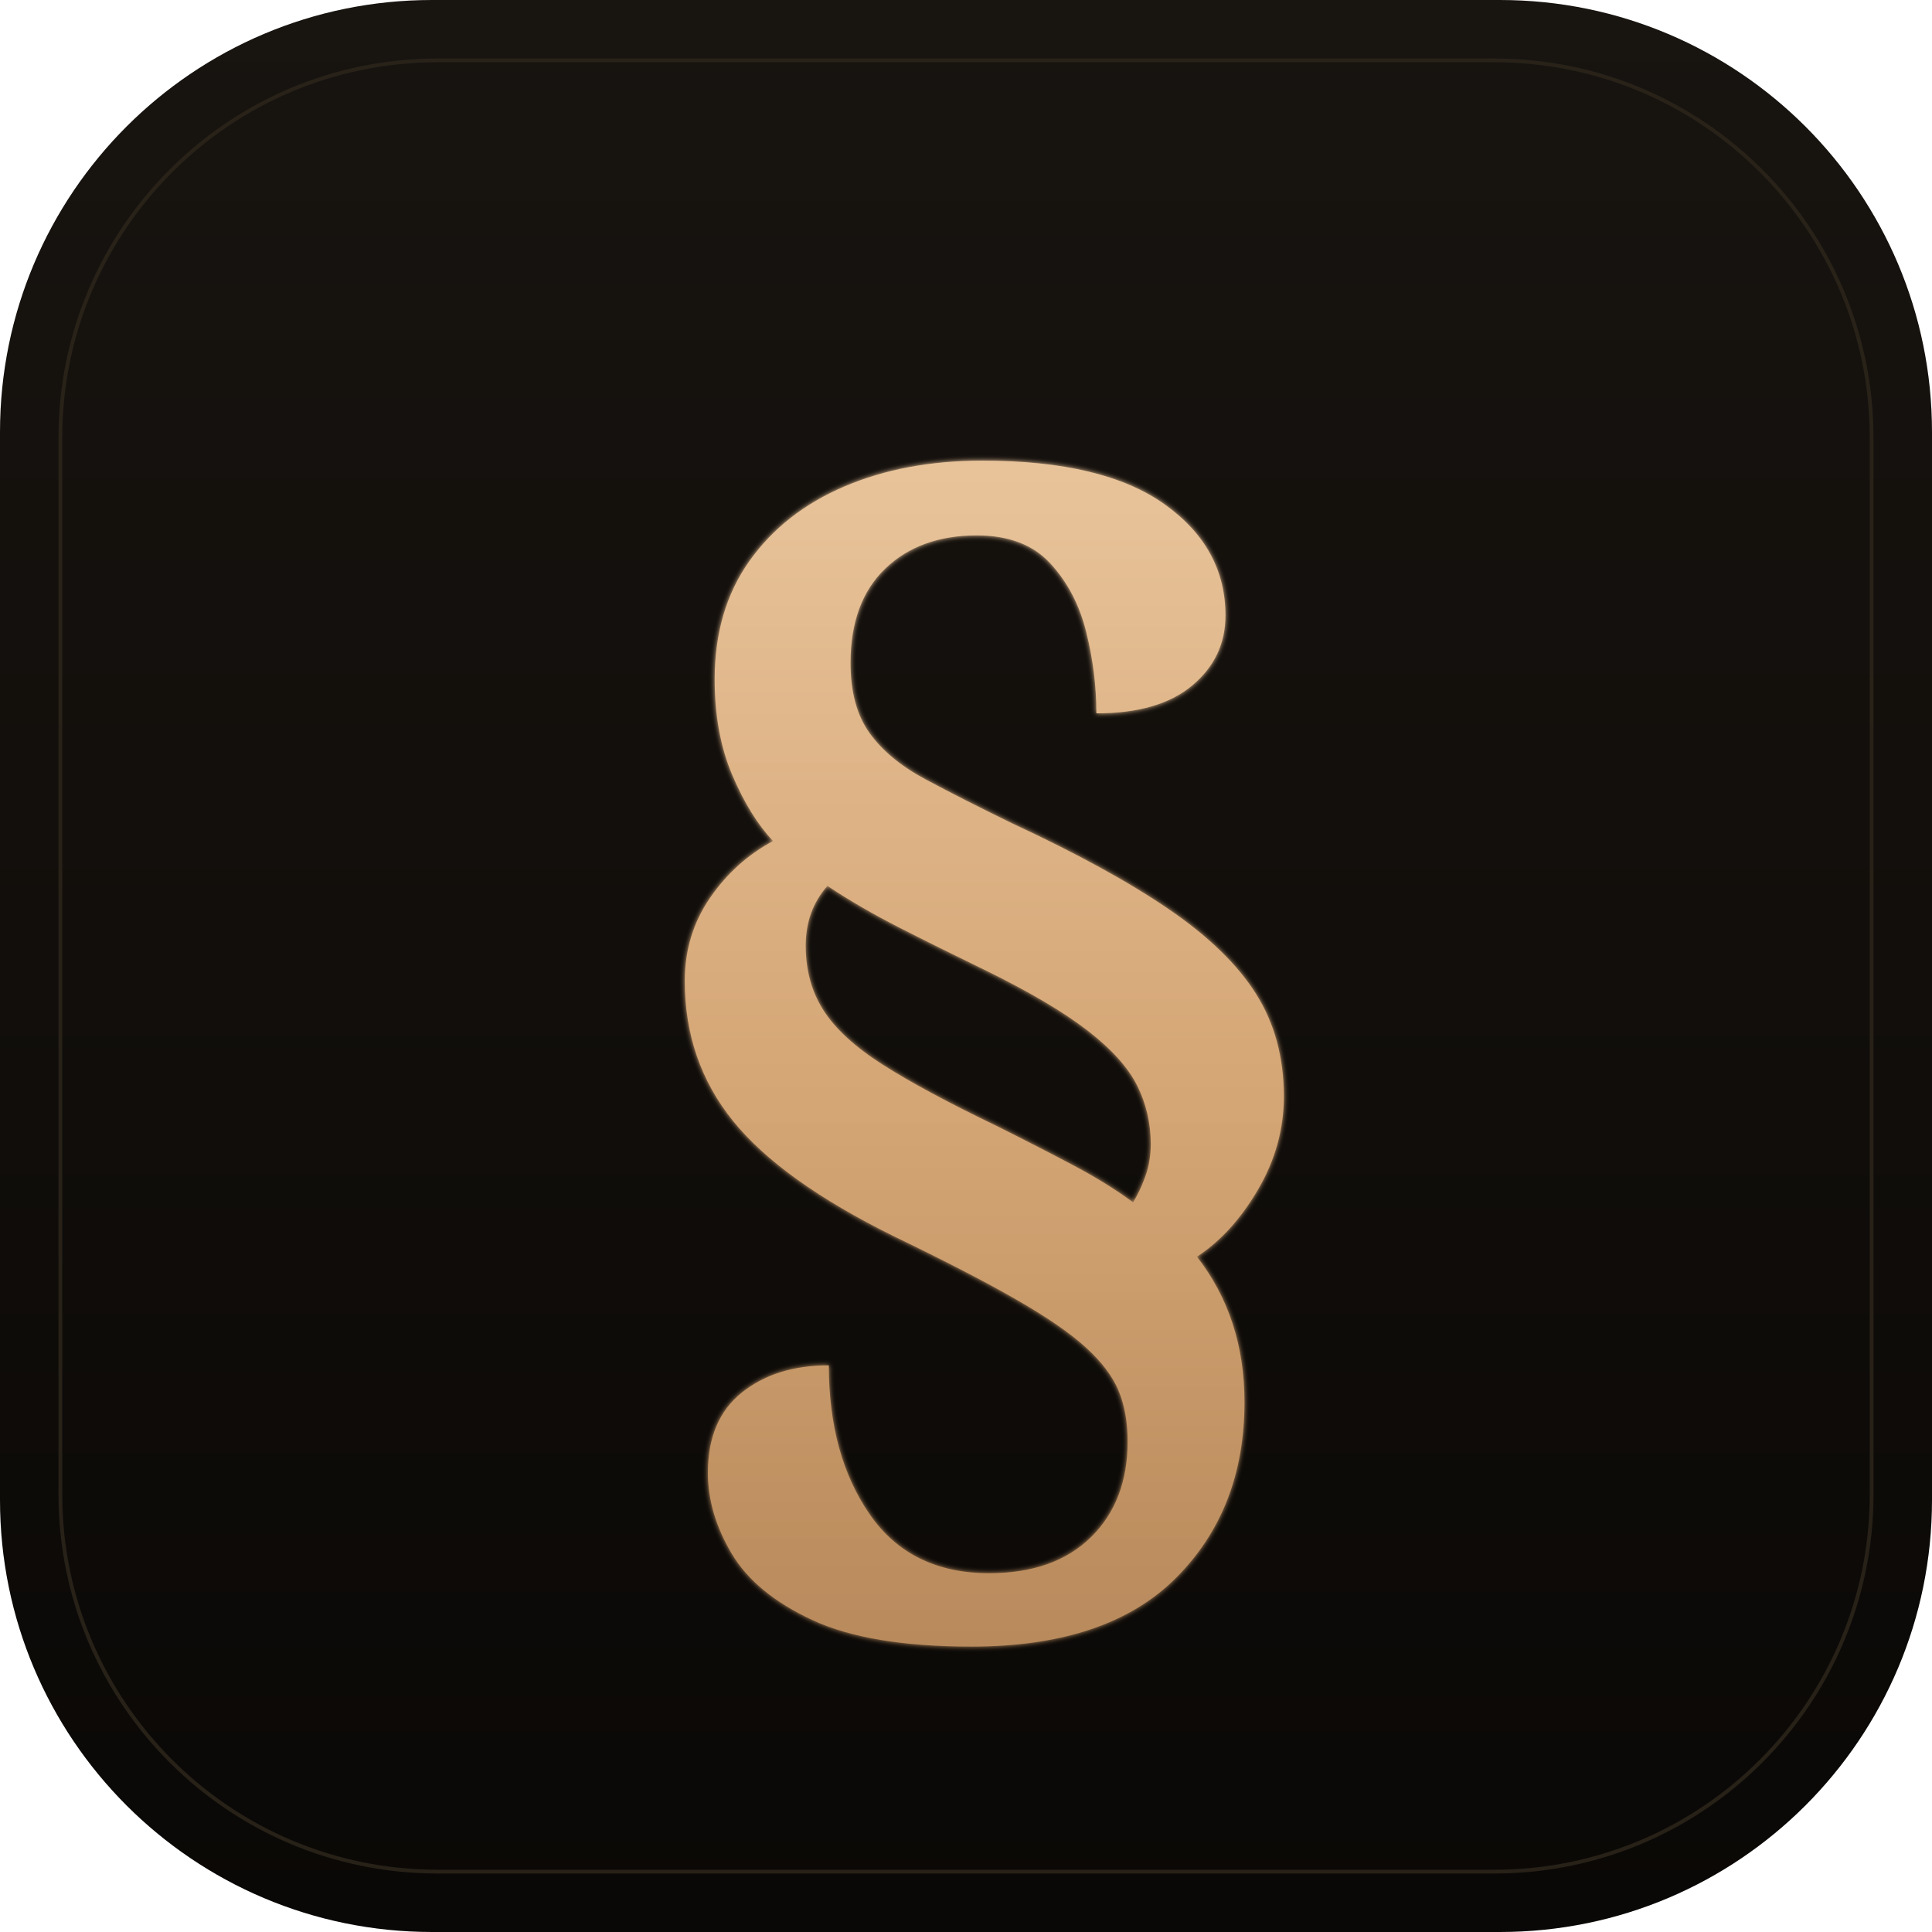
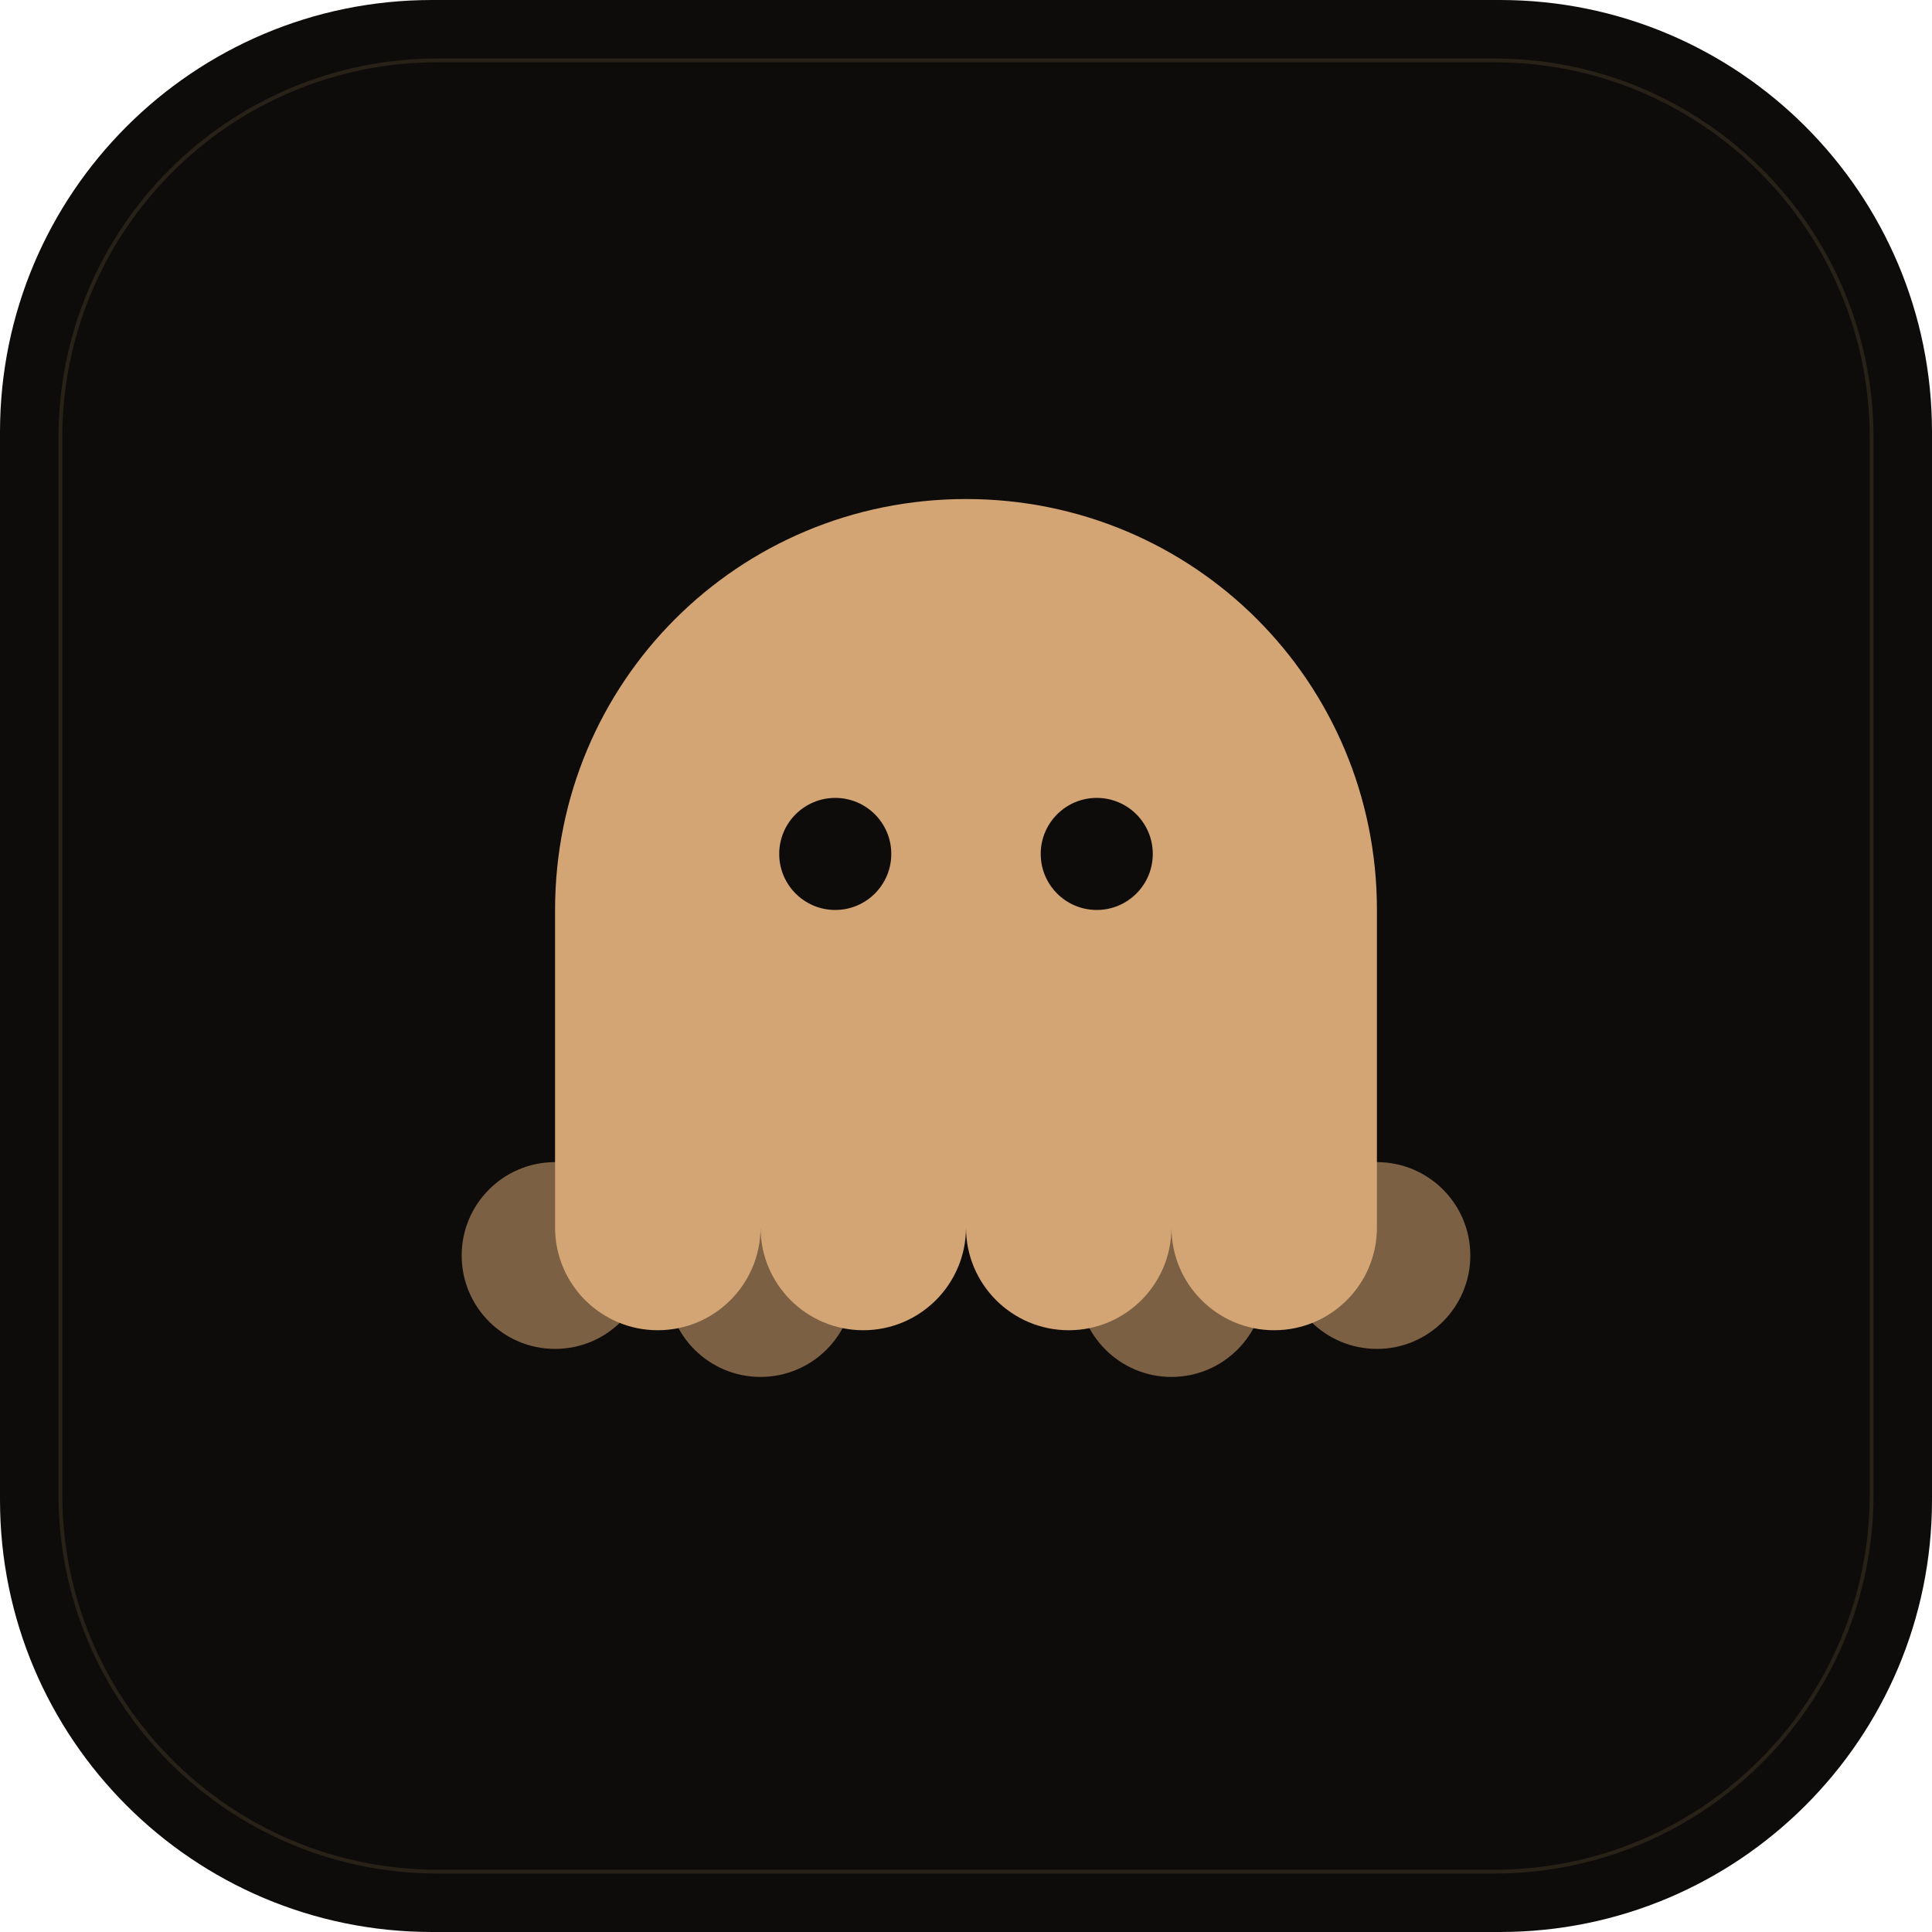
<svg xmlns="http://www.w3.org/2000/svg" width="1024" height="1024" viewBox="0 0 1024 1024">
-   <defs>
-     <linearGradient id="brassgrad" x1="0" y1="0" x2="0" y2="1">
-       <stop offset="0%" stop-color="#e8c39a" />
-       <stop offset="55%" stop-color="#d4a574" />
-       <stop offset="100%" stop-color="#b88a5c" />
-     </linearGradient>
-     <linearGradient id="onyxgrad" x1="0" y1="0" x2="0" y2="1">
-       <stop offset="0%" stop-color="#181410" />
-       <stop offset="100%" stop-color="#0a0806" />
-     </linearGradient>
-     <filter id="emboss" x="-5%" y="-5%" width="110%" height="110%">
-       <feGaussianBlur stdDeviation="1.2" result="blur" />
-       <feMerge>
-         <feMergeNode in="blur" />
-         <feMergeNode in="SourceGraphic" />
-       </feMerge>
-     </filter>
-   </defs>
-   <rect x="0" y="0" width="1024" height="1024" rx="229" ry="229" fill="url(#onyxgrad)" />
+   <rect x="0" y="0" width="1024" height="1024" rx="229" ry="229" fill="#0e0c0a" />
  <rect x="32" y="32" width="960" height="960" rx="200" ry="200" fill="none" stroke="#2a2419" stroke-width="2" opacity="0.9" />
-   <text x="512" y="512" text-anchor="middle" dominant-baseline="central" font-family="Spectral, Georgia, serif" font-weight="700" font-size="720" fill="url(#brassgrad)" filter="url(#emboss)">§</text>
+   <g transform="translate(512 512) scale(9.9) translate(-32 -33)">
+     <g fill="#7b6044">
+       <circle cx="10" cy="48.5" r="5" />
+       <circle cx="21" cy="50" r="5" />
+       <circle cx="43" cy="50" r="5" />
+       <circle cx="54" cy="48.5" r="5" />
+     </g>
+     <path fill="#d4a574" d="M10 30 C10 17.8 19.8 8 32 8 C44.2 8 54 17.8 54 30 L54 47       A5.5 5.5 0 0 1 43 47 A5.5 5.5 0 0 1 32 47       A5.5 5.5 0 0 1 21 47 A5.5 5.5 0 0 1 10 47 Z" />
+     <circle cx="25" cy="27" r="3" fill="#0e0c0a" />
+     <circle cx="39" cy="27" r="3" fill="#0e0c0a" />
+   </g>
</svg>
